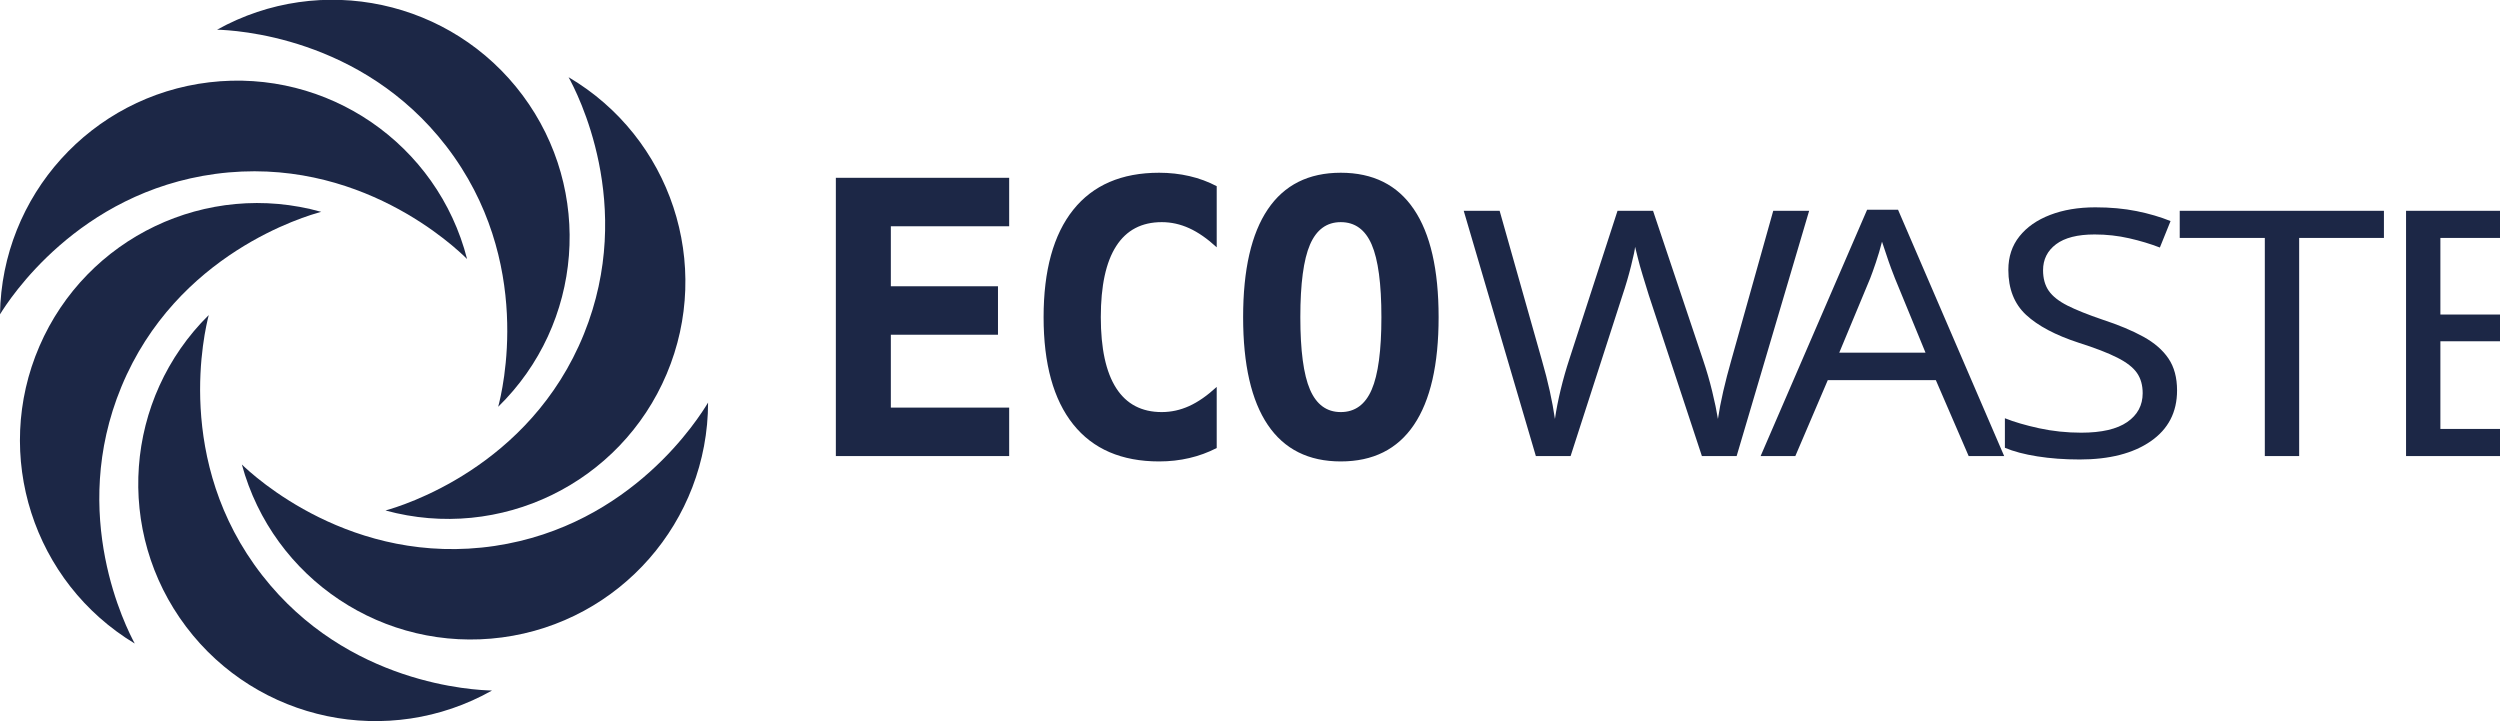
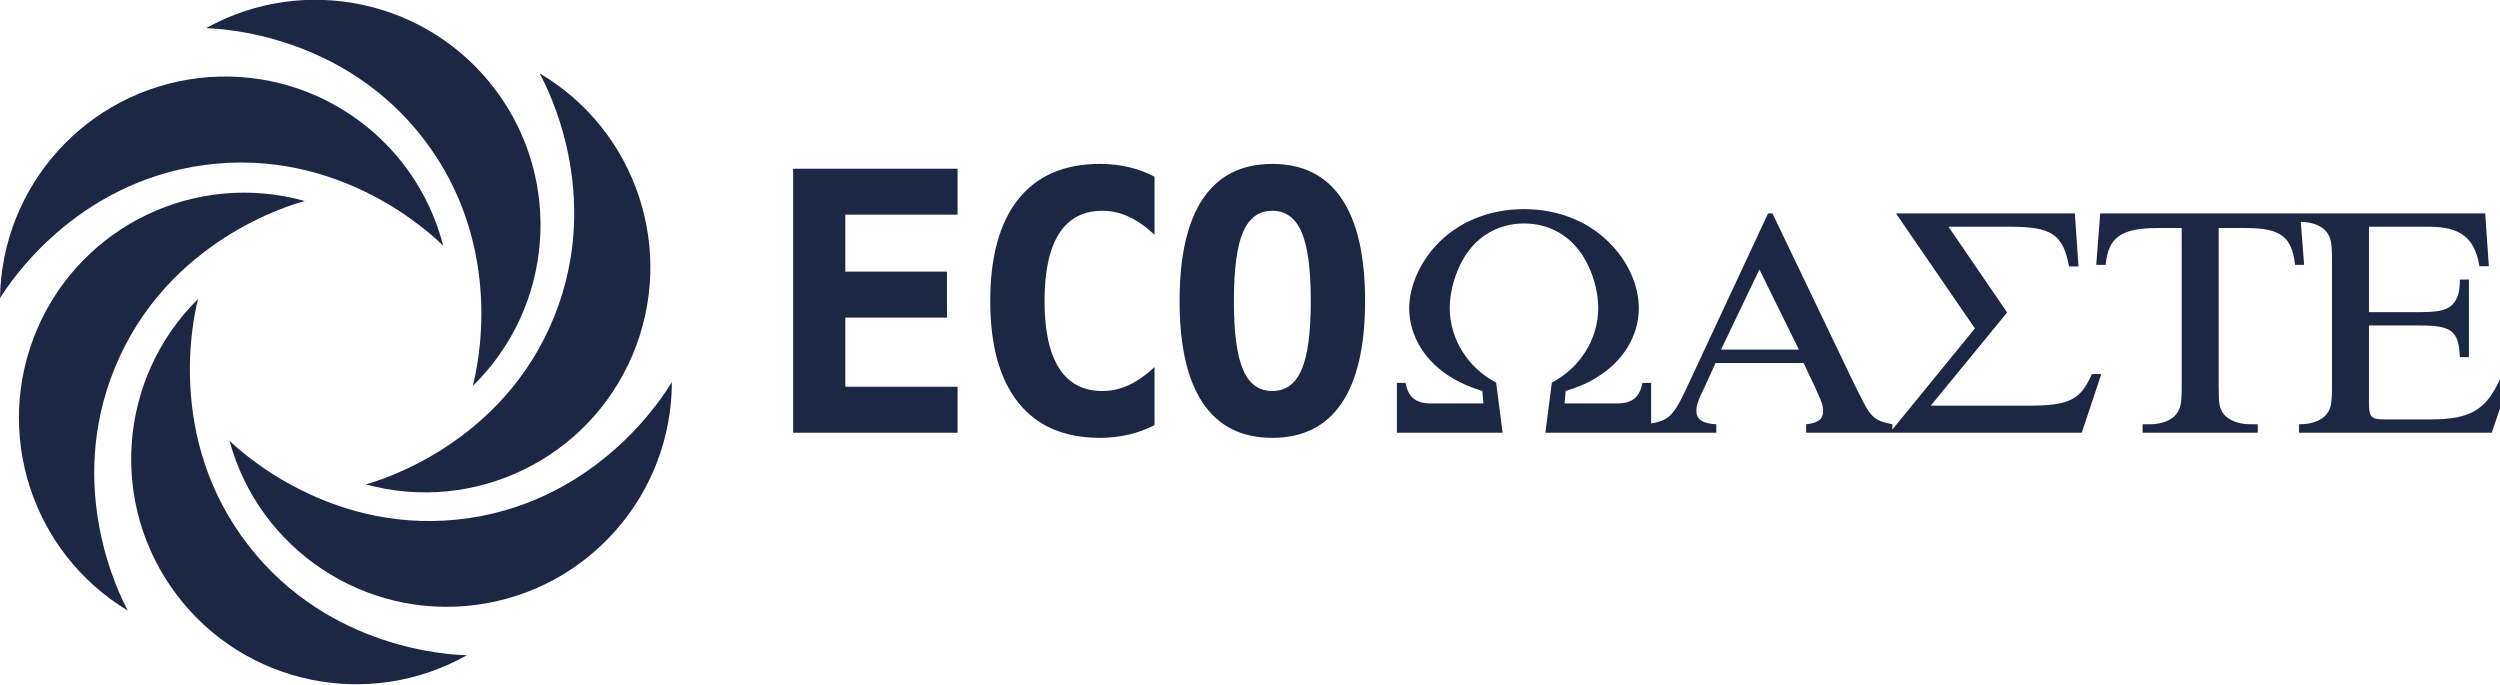
- <svg xmlns="http://www.w3.org/2000/svg" viewBox="0 0 949.75 273.85">
-   <g id="Capa_1" data-name="Capa 1">
-     <text x="-58.62" y="-73.07" />
-   </g>
-   <g id="Capa_2" data-name="Capa 2">
-     <text transform="translate(305.65 173.25)" style="font-size:145px;fill:#1c2746;font-family:Consolas-Bold, Consolas;letter-spacing:-0.05em">
-       <tspan style="font-weight:700">ECO</tspan>
-       <tspan x="217.41" y="0" style="font-family:MicrosoftSansSerif, Microsoft Sans Serif"> </tspan>
-     </text>
-     <text transform="translate(554.33 173.25) scale(1 0.9)" style="font-size:145px;fill:#1c2746;font-family:SegoeUI-Light, Segoe UI;letter-spacing:-0.105em">W<tspan x="114.53" y="0" style="letter-spacing:-0.05em">ASTE</tspan>
-     </text>
-     <path d="M141.09,84.35A90.14,90.14,0,0,1,247.88,227.61c1.53-5.72,13.84-55.41-19.72-99C195.92,86.78,147.51,84.54,141.09,84.35Z" transform="translate(-58.62 -73.07)" style="fill:#1c2746" />
-     <path d="M58.62,192.48a90.14,90.14,0,0,1,177.45-21c-4.2-4.18-41.09-39.66-95.59-32.35C88.12,146.19,62,187,58.62,192.48Z" transform="translate(-58.62 -73.07)" style="fill:#1c2746" />
-     <path d="M109.81,317.55a90.14,90.14,0,0,1,70.84-164c-5.73,1.54-54.93,15.67-75.93,66.49C84.55,268.82,106.76,311.89,109.81,317.55Z" transform="translate(-58.62 -73.07)" style="fill:#1c2746" />
-     <path d="M245.54,335.4A90.14,90.14,0,0,1,137.93,192.75c-1.49,5.73-13.52,55.49,20.29,98.86C190.69,333.28,239.12,335.25,245.54,335.4Z" transform="translate(-58.62 -73.07)" style="fill:#1c2746" />
-     <path d="M327.62,226A90.14,90.14,0,0,1,150.5,249.53c4.26,4.12,41.68,39,96.07,30.94C298.82,272.67,324.33,231.47,327.62,226Z" transform="translate(-58.62 -73.07)" style="fill:#1c2746" />
-     <path d="M274.62,102.4A90.14,90.14,0,0,1,205.06,267c5.71-1.58,54.8-16.1,75.41-67.08C300.26,150.93,277.71,108,274.62,102.4Z" transform="translate(-58.62 -73.07)" style="fill:#1c2746" />
-   </g>
+ <svg xmlns="http://www.w3.org/2000/svg" id="Capa_2" data-name="Capa 2" viewBox="0 0 1000.91 273.85">
+   <defs>
+     <style>.cls-1,.cls-4{font-size:145px;}.cls-1,.cls-4,.cls-5{fill:#1c2746;}.cls-1{font-family:Consolas-Bold, Consolas;letter-spacing:-0.05em;}.cls-2{font-weight:700;}.cls-3{font-family:MicrosoftSansSerif, Microsoft Sans Serif;}.cls-4{font-family:SymbolMT, Symbol;letter-spacing:-0.05em;}</style>
+   </defs>
+   <text class="cls-1" transform="translate(305.65 173.25)">
+     <tspan class="cls-2">ECO</tspan>
+     <tspan class="cls-3" x="217.41" y="0"> </tspan>
+   </text>
+   <text class="cls-4" transform="translate(554.33 173.25) scale(1 0.9)">WASTE</text>
+   <path class="cls-5" d="M141.09,84.35A90.14,90.14,0,0,1,247.88,227.61c1.53-5.72,13.84-55.41-19.72-99C195.92,86.78,147.51,84.54,141.09,84.35Z" transform="translate(-58.62 -73.07)" />
+   <path class="cls-5" d="M58.62,192.48a90.14,90.14,0,0,1,177.45-21c-4.2-4.18-41.09-39.66-95.59-32.35C88.12,146.19,62,187,58.62,192.48Z" transform="translate(-58.62 -73.07)" />
+   <path class="cls-5" d="M109.81,317.55a90.14,90.14,0,0,1,70.84-164c-5.73,1.54-54.93,15.67-75.93,66.49C84.55,268.82,106.76,311.89,109.81,317.55Z" transform="translate(-58.62 -73.07)" />
+   <path class="cls-5" d="M245.54,335.4A90.14,90.14,0,0,1,137.93,192.75c-1.49,5.73-13.52,55.49,20.29,98.86C190.69,333.28,239.12,335.25,245.54,335.4Z" transform="translate(-58.62 -73.07)" />
+   <path class="cls-5" d="M327.62,226A90.14,90.14,0,0,1,150.5,249.53c4.26,4.12,41.68,39,96.07,30.94C298.82,272.67,324.33,231.47,327.62,226Z" transform="translate(-58.62 -73.07)" />
+   <path class="cls-5" d="M274.62,102.4A90.14,90.14,0,0,1,205.06,267c5.71-1.58,54.8-16.1,75.41-67.08C300.26,150.93,277.71,108,274.62,102.4Z" transform="translate(-58.62 -73.07)" />
</svg>
